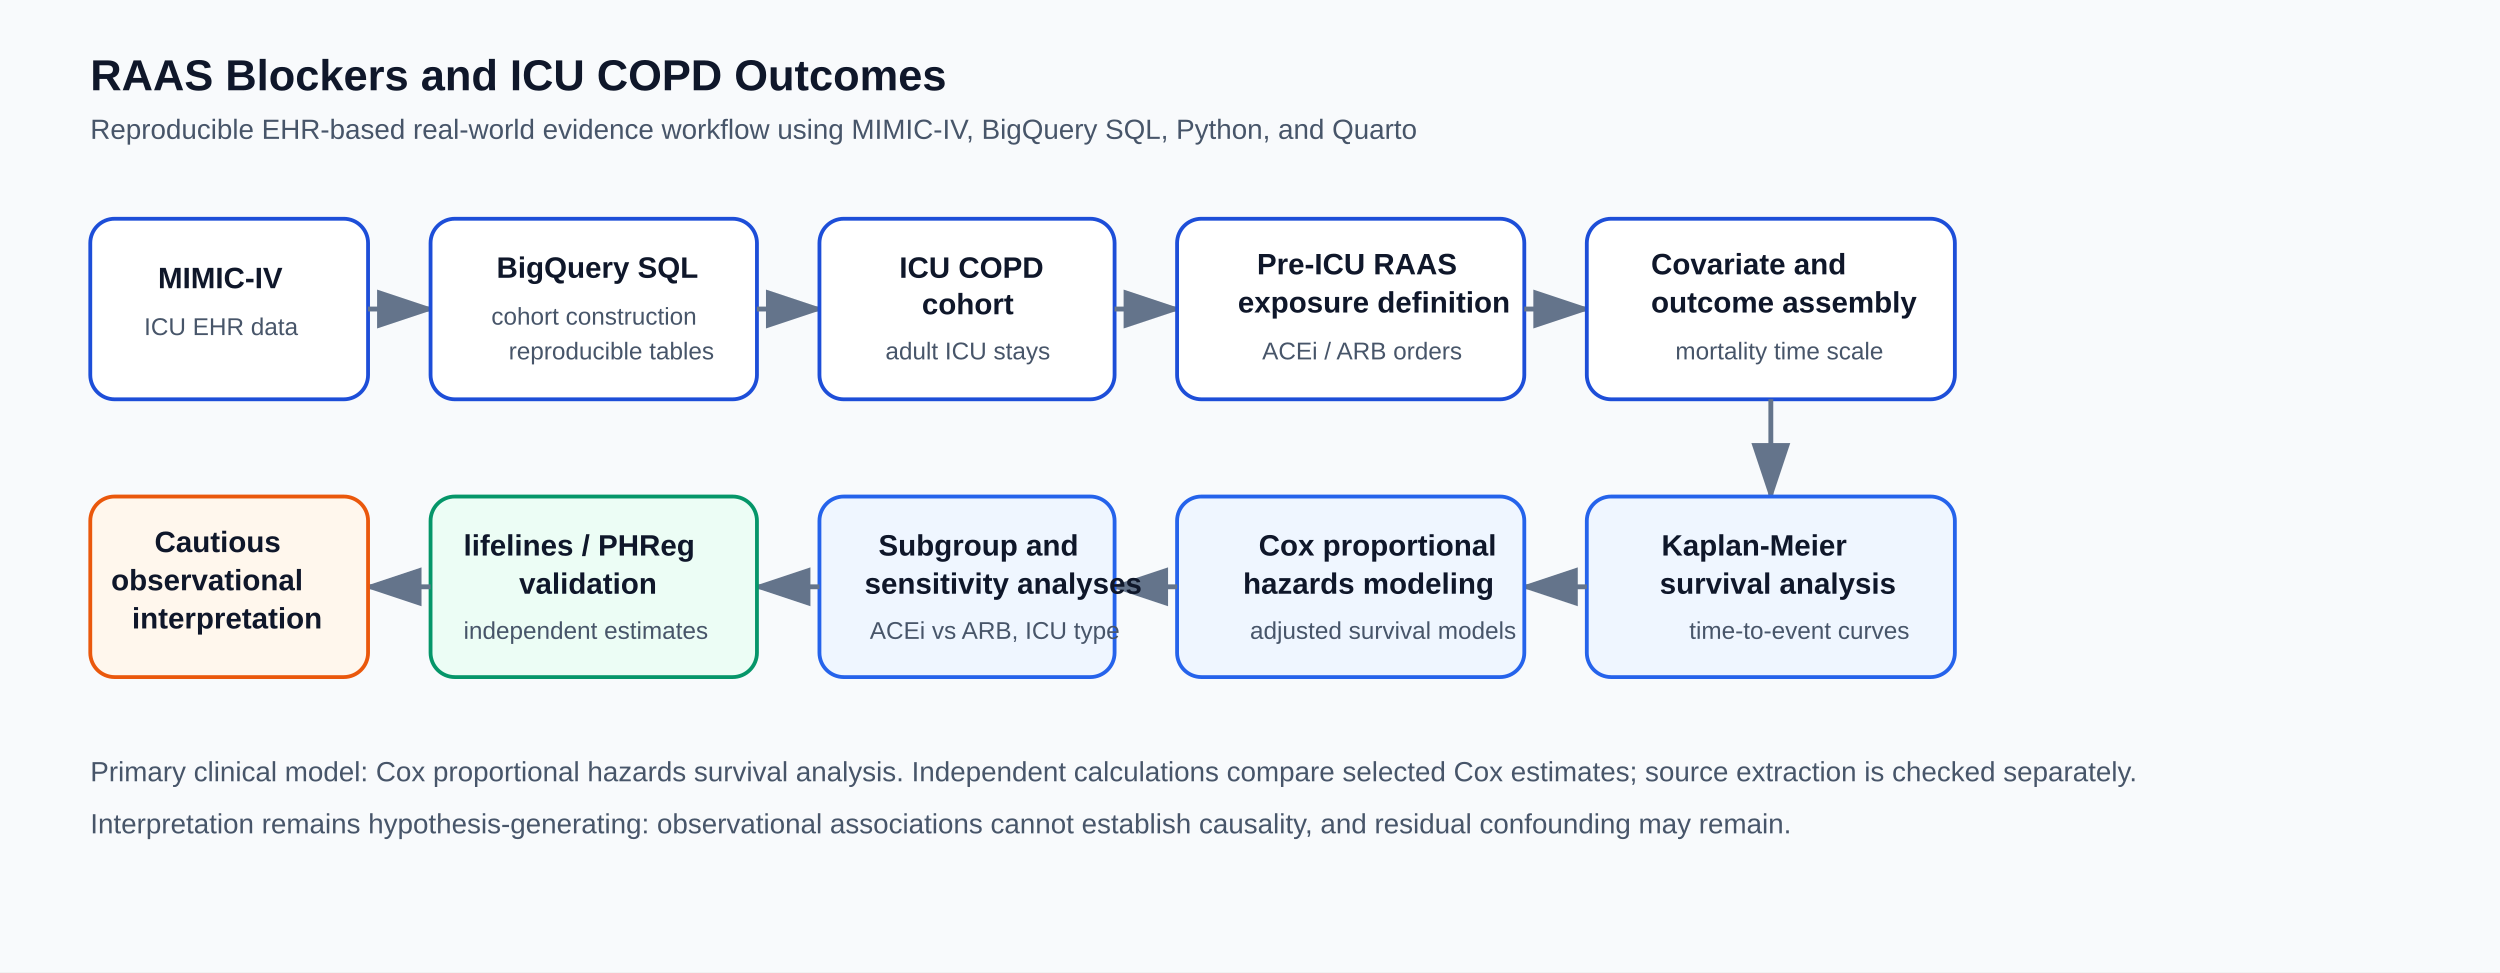
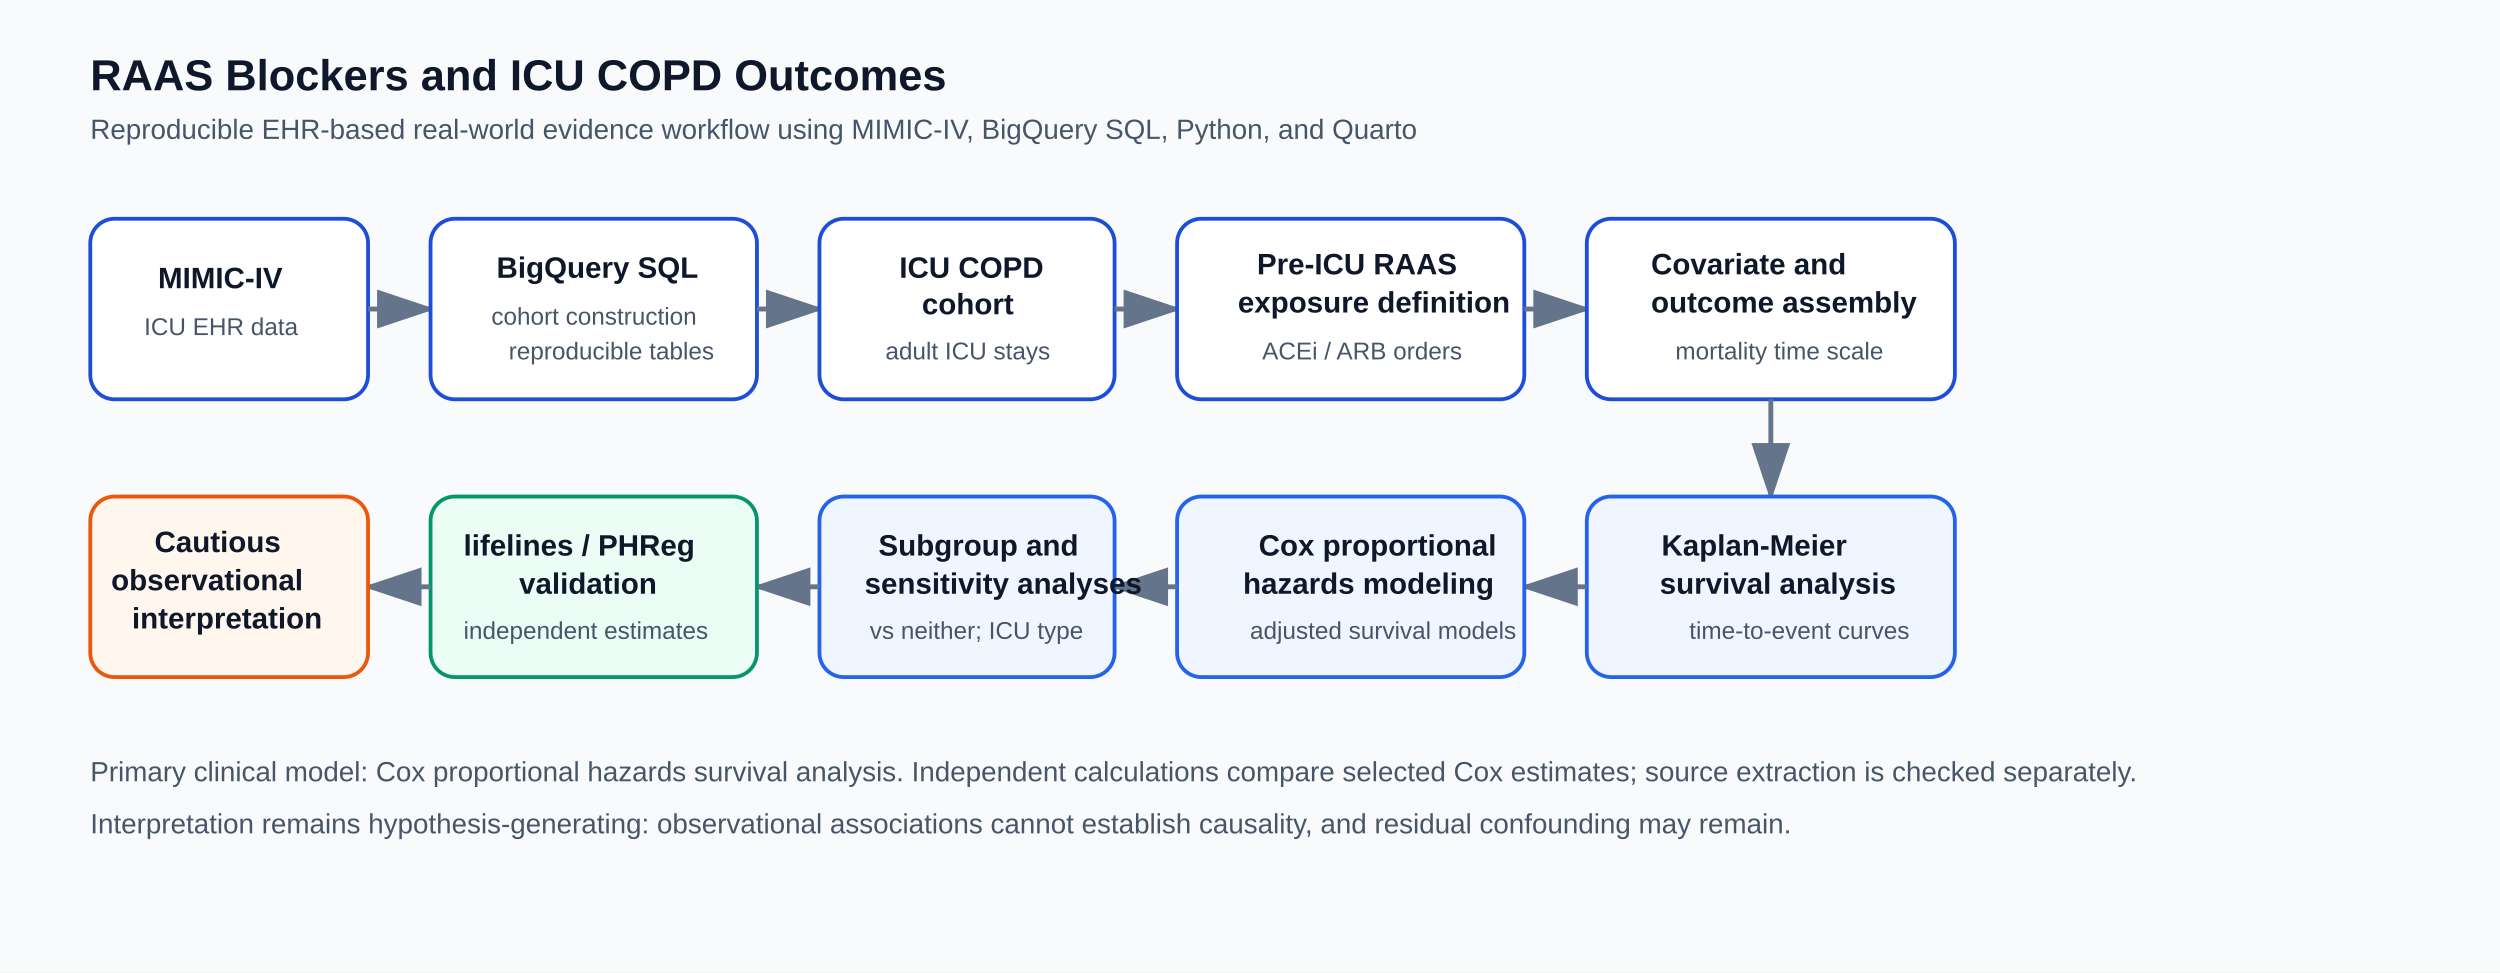
<svg xmlns="http://www.w3.org/2000/svg" width="1440" height="560" viewBox="0 0 1440 560" role="img" aria-labelledby="title desc">
  <defs>
    <style>
      .bg { fill: #f8fafc; }
      .step { fill: #ffffff; stroke: #1d4ed8; stroke-width: 2.2; }
      .analysis { fill: #eff6ff; stroke: #2563eb; stroke-width: 2.2; }
      .validation { fill: #ecfdf5; stroke: #059669; stroke-width: 2.2; }
      .interpretation { fill: #fff7ed; stroke: #ea580c; stroke-width: 2.2; }
      .title { fill: #0f172a; font: 700 25px Arial, sans-serif; }
      .subtitle { fill: #475569; font: 16px Arial, sans-serif; }
      .label { fill: #0f172a; font: 700 17px Arial, sans-serif; }
      .small { fill: #475569; font: 14px Arial, sans-serif; }
      .arrow { stroke: #64748b; stroke-width: 2.8; fill: none; marker-end: url(#arrowhead); }
    </style>
    <marker id="arrowhead" markerWidth="12" markerHeight="8" refX="11" refY="4" orient="auto">
      <path d="M0,0 L12,4 L0,8 Z" fill="#64748b" />
    </marker>
  </defs>
  <rect class="bg" x="0" y="0" width="1440" height="560" />
  <text class="title" x="52" y="52">RAAS Blockers and ICU COPD Outcomes</text>
  <text class="subtitle" x="52" y="80">Reproducible EHR-based real-world evidence workflow using MIMIC-IV, BigQuery SQL, Python, and Quarto</text>
  <rect class="step" x="52" y="126" width="160" height="104" rx="14" />
  <text class="label" x="91" y="166">MIMIC-IV</text>
  <text class="small" x="83" y="193">ICU EHR data</text>
  <path class="arrow" d="M212 178 H248" />
  <rect class="step" x="248" y="126" width="188" height="104" rx="14" />
  <text class="label" x="286" y="160">BigQuery SQL</text>
  <text class="small" x="283" y="187">cohort construction</text>
  <text class="small" x="293" y="207">reproducible tables</text>
  <path class="arrow" d="M436 178 H472" />
  <rect class="step" x="472" y="126" width="170" height="104" rx="14" />
  <text class="label" x="518" y="160">ICU COPD</text>
  <text class="label" x="531" y="181">cohort</text>
  <text class="small" x="510" y="207">adult ICU stays</text>
  <path class="arrow" d="M642 178 H678" />
  <rect class="step" x="678" y="126" width="200" height="104" rx="14" />
  <text class="label" x="724" y="158">Pre-ICU RAAS</text>
  <text class="label" x="713" y="180">exposure definition</text>
  <text class="small" x="727" y="207">ACEi / ARB orders</text>
  <path class="arrow" d="M878 178 H914" />
  <rect class="step" x="914" y="126" width="212" height="104" rx="14" />
  <text class="label" x="951" y="158">Covariate and</text>
  <text class="label" x="951" y="180">outcome assembly</text>
  <text class="small" x="965" y="207">mortality time scale</text>
  <path class="arrow" d="M1020 230 V286" />
  <rect class="analysis" x="914" y="286" width="212" height="104" rx="14" />
  <text class="label" x="957" y="320">Kaplan-Meier</text>
  <text class="label" x="956" y="342">survival analysis</text>
  <text class="small" x="973" y="368">time-to-event curves</text>
  <path class="arrow" d="M914 338 H878" />
  <rect class="analysis" x="678" y="286" width="200" height="104" rx="14" />
  <text class="label" x="725" y="320">Cox proportional</text>
  <text class="label" x="716" y="342">hazards modeling</text>
  <text class="small" x="720" y="368">adjusted survival models</text>
  <path class="arrow" d="M678 338 H642" />
  <rect class="analysis" x="472" y="286" width="170" height="104" rx="14" />
  <text class="label" x="506" y="320">Subgroup and</text>
  <text class="label" x="498" y="342">sensitivity analyses</text>
-   <text class="small" x="501" y="368">ACEi vs ARB, ICU type</text>
+   <text class="small" x="501" y="368">vs neither; ICU type</text>
  <path class="arrow" d="M472 338 H436" />
  <rect class="validation" x="248" y="286" width="188" height="104" rx="14" />
  <text class="label" x="267" y="320">lifelines / PHReg</text>
  <text class="label" x="299" y="342">validation</text>
  <text class="small" x="267" y="368">independent estimates</text>
  <path class="arrow" d="M248 338 H212" />
  <rect class="interpretation" x="52" y="286" width="160" height="104" rx="14" />
  <text class="label" x="89" y="318">Cautious</text>
  <text class="label" x="64" y="340">observational</text>
  <text class="label" x="76" y="362">interpretation</text>
  <text class="subtitle" x="52" y="450">Primary clinical model: Cox proportional hazards survival analysis. Independent calculations compare selected Cox estimates; source extraction is checked separately.</text>
  <text class="subtitle" x="52" y="480">Interpretation remains hypothesis-generating: observational associations cannot establish causality, and residual confounding may remain.</text>
</svg>
